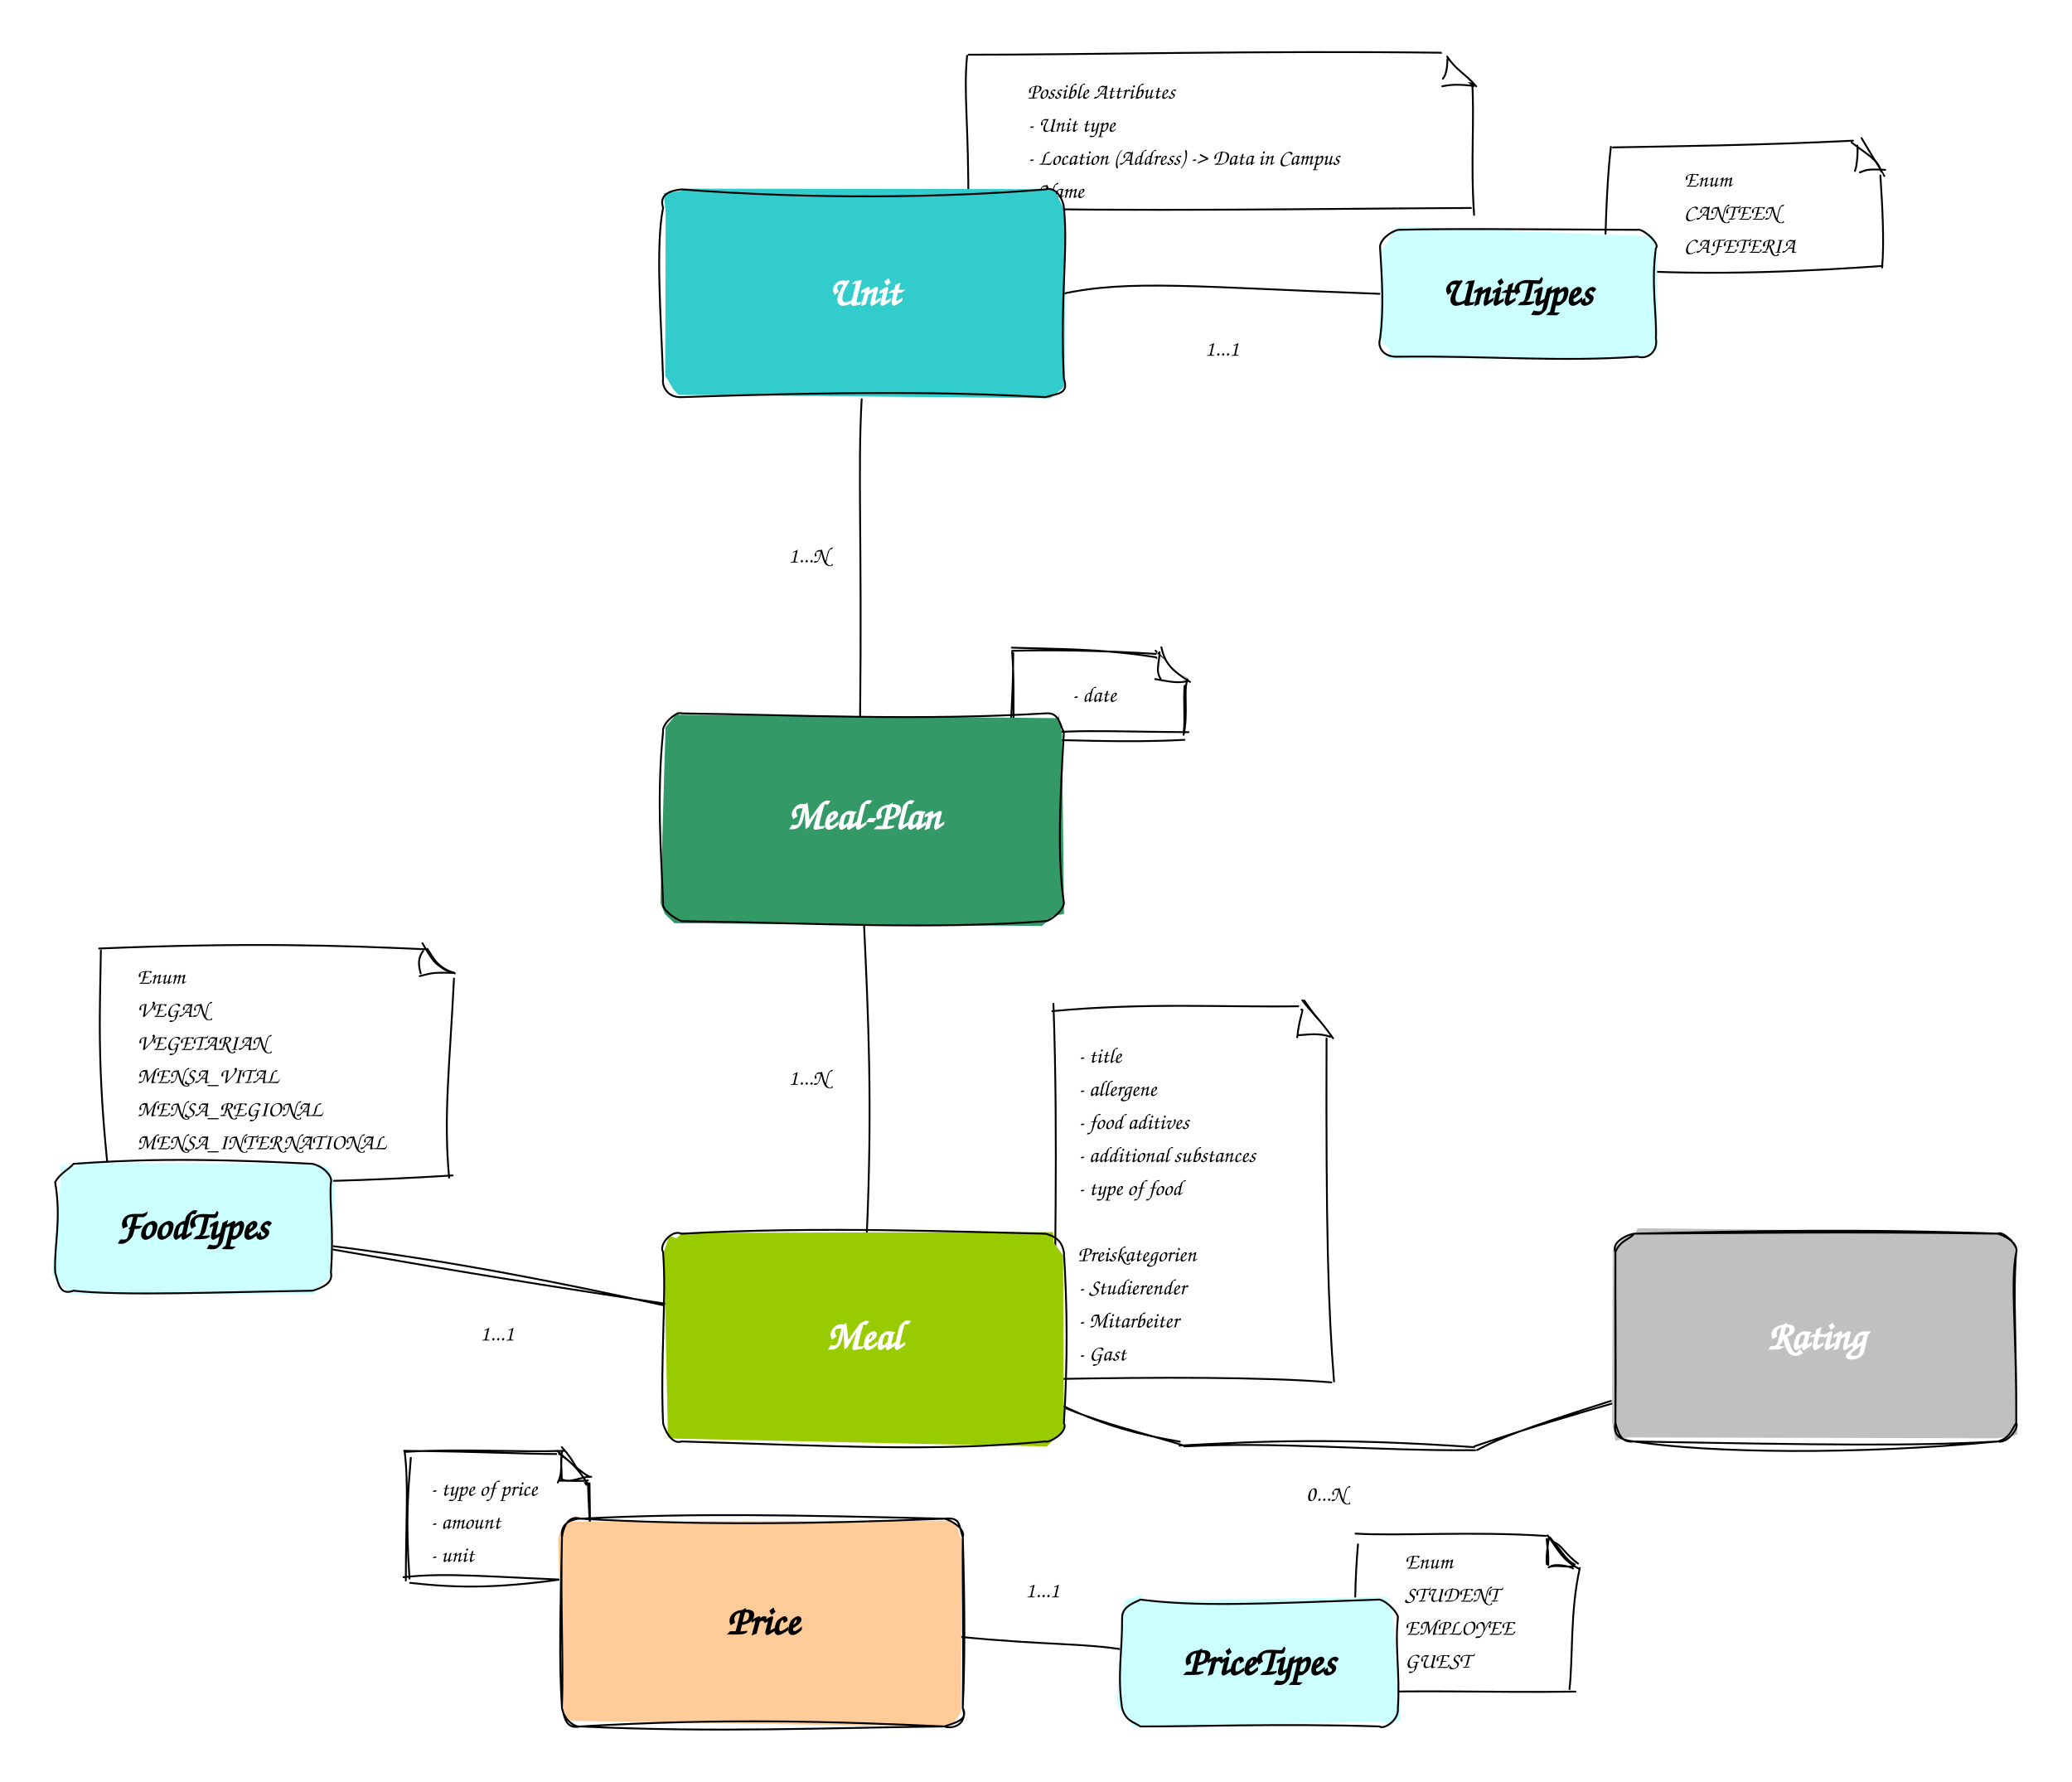
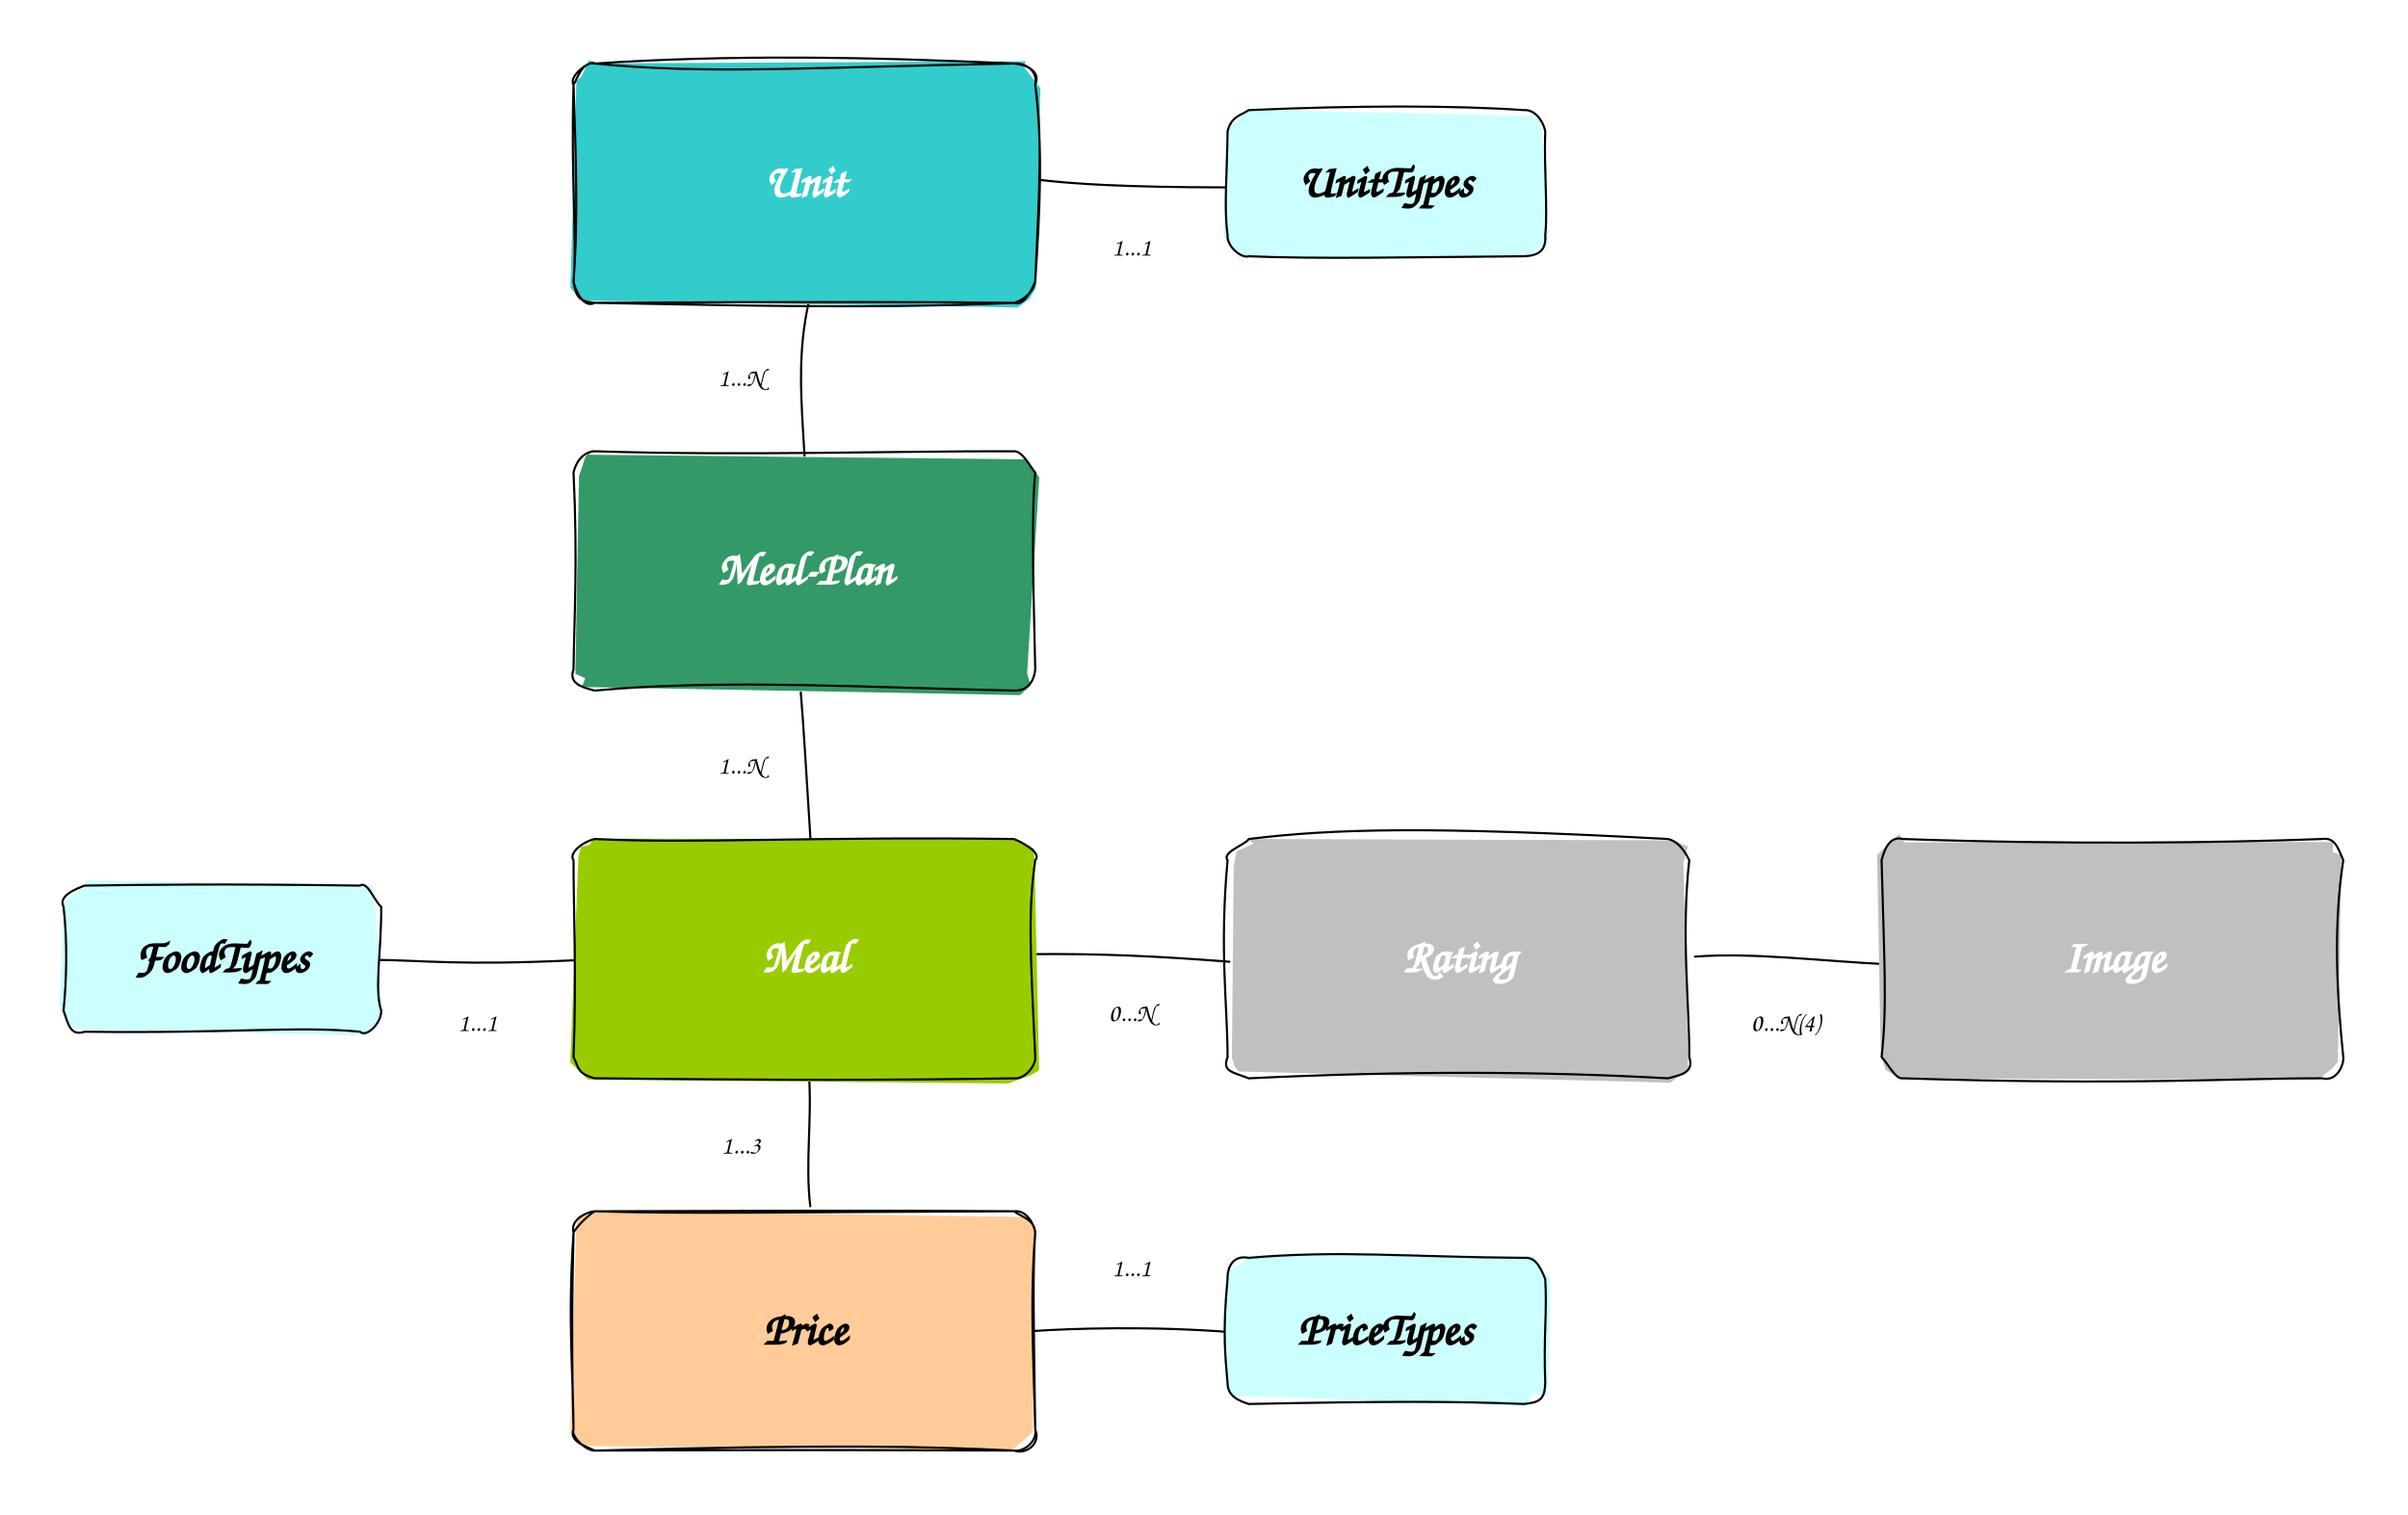
- <svg xmlns="http://www.w3.org/2000/svg" data-v-3acb27dc="" class="sketchy-canvas visible" width="1127" height="969" stroke-linecap="round">
+ <svg xmlns="http://www.w3.org/2000/svg" data-v-3acb27dc="" class="sketchy-canvas visible" width="1137" height="715" stroke-linecap="round">
  <defs>
-     <clipPath id="ygc177_0_0">
-       <rect x="25" y="25" width="1076.67" height="919" transform="matrix(1, 0, 0, 1, 0, 0)" />
+     <clipPath id="ygc169_0_0">
+       <rect x="25" y="25" width="1086.44" height="664.976" transform="matrix(1, 0, 0, 1, 0, 0)" />
    </clipPath>
  </defs>
  <g>
-     <path d="M469.664 217.392 M468.681 217.159 C466.486 256.711, 468.891 294.067, 467.833 389.27" stroke="rgb(0, 0, 0)" stroke-width="1" fill="none" />
+     <path d="M380.696 144.714 M382.085 141.742 C376.341 166.681, 378.277 188.303, 379.875 215.108" stroke="rgb(0, 0, 0)" stroke-width="1" fill="none" />
  </g>
-   <g class="text-container" transform="matrix(1, 0, 0, 1, 439.667, 294.966)">
-     <text font-family="'Arial'" font-size="12px" font-style="normal" font-weight="normal" text-decoration="none" text-anchor="middle" fill="rgb(0,0,0)" fill-opacity="1" dy="0.917em" transform="" style="font-style: normal;font-weight: 400;font-size: 12px;font-family: Comic Sans MS, cursive;" stroke="none" stroke-width="1px">1...N</text>
+   <g class="text-container" transform="matrix(1, 0, 0, 1, 349.814, 171.09)">
+     <text font-family="'Arial'" font-size="12px" font-style="normal" font-weight="normal" text-decoration="none" text-anchor="middle" fill="rgb(0,0,0)" fill-opacity="1" dy="0.933em" transform="" style="font-style: normal;font-weight: 400;font-size: 12px;font-family: Comic Sans MS, cursive;" stroke="none" stroke-width="1px">1...N</text>
  </g>
  <g>
-     <path d="M576.311 159.434 M577.529 159.888 C614.146 151.827, 651.909 156.198, 750.644 159.819" stroke="rgb(0, 0, 0)" stroke-width="1" fill="none" />
+     <path d="M488.682 87.277 M490.6 84.923 C506.729 86.816, 529.491 88.393, 579.25 88.493" stroke="rgb(0, 0, 0)" stroke-width="1" fill="none" />
  </g>
-   <g class="text-container" transform="matrix(1, 0, 0, 1, 664.633, 182.5)">
-     <text font-family="'Arial'" font-size="12px" font-style="normal" font-weight="normal" text-decoration="none" text-anchor="middle" fill="rgb(0,0,0)" fill-opacity="1" dy="0.917em" transform="" style="font-style: normal;font-weight: 400;font-size: 12px;font-family: Comic Sans MS, cursive;" stroke="none" stroke-width="1px">1...1</text>
+   <g class="text-container" transform="matrix(1, 0, 0, 1, 534.228, 109.5)">
+     <text font-family="'Arial'" font-size="12px" font-style="normal" font-weight="normal" text-decoration="none" text-anchor="middle" fill="rgb(0,0,0)" fill-opacity="1" dy="0.933em" transform="" style="font-style: normal;font-weight: 400;font-size: 12px;font-family: Comic Sans MS, cursive;" stroke="none" stroke-width="1px">1...1</text>
  </g>
  <g>
-     <path d="M469.763 499.182 M469.926 501.934 C472.239 552.35, 474.644 599.946, 471.409 672.699" stroke="rgb(0, 0, 0)" stroke-width="1" fill="none" />
+     <path d="M381.213 326.582 M378.109 326.997 C379.342 341.41, 380.455 361.114, 382.67 395.965" stroke="rgb(0, 0, 0)" stroke-width="1" fill="none" />
  </g>
-   <g class="text-container" transform="matrix(1, 0, 0, 1, 439.667, 579.017)">
-     <text font-family="'Arial'" font-size="12px" font-style="normal" font-weight="normal" text-decoration="none" text-anchor="middle" fill="rgb(0,0,0)" fill-opacity="1" dy="0.917em" transform="" style="font-style: normal;font-weight: 400;font-size: 12px;font-family: Comic Sans MS, cursive;" stroke="none" stroke-width="1px">1...N</text>
+   <g class="text-container" transform="matrix(1, 0, 0, 1, 349.814, 354.184)">
+     <text font-family="'Arial'" font-size="12px" font-style="normal" font-weight="normal" text-decoration="none" text-anchor="middle" fill="rgb(0,0,0)" fill-opacity="1" dy="0.933em" transform="" style="font-style: normal;font-weight: 400;font-size: 12px;font-family: Comic Sans MS, cursive;" stroke="none" stroke-width="1px">1...N</text>
  </g>
  <g>
-     <path d="M581.34 763.336 M578.836 764.946 C600.819 775.553, 620.976 780.593, 641.756 784.095 M580.162 766.115 C601.064 774.643, 622.543 779.63, 642.93 785.921 M644.134 786.699 C694.045 783.946, 747.501 789.206, 802.384 788.755 M641.498 786.243 C685.595 783.867, 725.61 781.865, 801.782 787.097 M803.41 788.698 C820.713 779.461, 844.034 772.311, 876.178 761.959 M801.928 786.669 C830.9 776.705, 859.476 768.409, 879.389 762.636" stroke="rgb(0, 0, 0)" stroke-width="1" fill="none" />
+     <path d="M489.392 453.623 M487.658 450.549 C520.202 450.27, 546.393 451.498, 580.467 454.145" stroke="rgb(0, 0, 0)" stroke-width="1" fill="none" />
  </g>
-   <g class="text-container" transform="matrix(1, 0, 0, 1, 721.197, 805.371)">
-     <text font-family="'Arial'" font-size="12px" font-style="normal" font-weight="normal" text-decoration="none" text-anchor="middle" fill="rgb(0,0,0)" fill-opacity="1" dy="0.917em" transform="" style="font-style: normal;font-weight: 400;font-size: 12px;font-family: Comic Sans MS, cursive;" stroke="none" stroke-width="1px">0...N</text>
+   <g class="text-container" transform="matrix(1, 0, 0, 1, 534.239, 471.048)">
+     <text font-family="'Arial'" font-size="12px" font-style="normal" font-weight="normal" text-decoration="none" text-anchor="middle" fill="rgb(0,0,0)" fill-opacity="1" dy="0.933em" transform="" style="font-style: normal;font-weight: 400;font-size: 12px;font-family: Comic Sans MS, cursive;" stroke="none" stroke-width="1px">0...N</text>
  </g>
  <g>
-     <path d="M178.436 682.694 M177.191 677.26 C222.547 683.034, 272.112 690.449, 360.266 709.815 M179.981 679.405 C222.717 686.735, 264.791 694.502, 361.746 709.046" stroke="rgb(0, 0, 0)" stroke-width="1" fill="none" />
+     <path d="M179.442 453.122 M178.101 453.272 C198.666 453.434, 217.421 456.03, 271.618 453.434" stroke="rgb(0, 0, 0)" stroke-width="1" fill="none" />
  </g>
-   <g class="text-container" transform="matrix(1, 0, 0, 1, 270.326, 718.105)">
-     <text font-family="'Arial'" font-size="12px" font-style="normal" font-weight="normal" text-decoration="none" text-anchor="middle" fill="rgb(0,0,0)" fill-opacity="1" dy="0.917em" transform="" style="font-style: normal;font-weight: 400;font-size: 12px;font-family: Comic Sans MS, cursive;" stroke="none" stroke-width="1px">1...1</text>
+   <g class="text-container" transform="matrix(1, 0, 0, 1, 225.43, 475.688)">
+     <text font-family="'Arial'" font-size="12px" font-style="normal" font-weight="normal" text-decoration="none" text-anchor="middle" fill="rgb(0,0,0)" fill-opacity="1" dy="0.933em" transform="" style="font-style: normal;font-weight: 400;font-size: 12px;font-family: Comic Sans MS, cursive;" stroke="none" stroke-width="1px">1...1</text>
  </g>
  <g>
-     <path d="M613.013 900.271 M612.556 897.5 C590.875 893.606, 567.767 894.86, 521.439 890.196" stroke="rgb(0, 0, 0)" stroke-width="1" fill="none" />
+     <path d="M381.026 507.86 M381.987 507.496 C383.439 529.518, 380.162 549.091, 382.588 569.59" stroke="rgb(0, 0, 0)" stroke-width="1" fill="none" />
  </g>
-   <g class="text-container" transform="matrix(1, 0, 0, 1, 566.969, 857.78)">
-     <text font-family="'Arial'" font-size="12px" font-style="normal" font-weight="normal" text-decoration="none" text-anchor="middle" fill="rgb(0,0,0)" fill-opacity="1" dy="0.917em" transform="" style="font-style: normal;font-weight: 400;font-size: 12px;font-family: Comic Sans MS, cursive;" stroke="none" stroke-width="1px">1...1</text>
+   <g class="text-container" transform="matrix(1, 0, 0, 1, 349.814, 533.56)">
+     <text font-family="'Arial'" font-size="12px" font-style="normal" font-weight="normal" text-decoration="none" text-anchor="middle" fill="rgb(0,0,0)" fill-opacity="1" dy="0.933em" transform="" style="font-style: normal;font-weight: 400;font-size: 12px;font-family: Comic Sans MS, cursive;" stroke="none" stroke-width="1px">1...3</text>
  </g>
  <g>
-     <path d="M219.638 790.069 L218.025 859.694 L319.675 857.015 L319.294 803.028 L304.405 789.038 L218.417 788.568" stroke="none" stroke-width="0" fill="rgb(255, 255, 255)" />
-     <path d="M220.085 789.467 M223.468 792.903 C222.106 809.667, 220.477 825.952, 222.729 858.59 M220.033 788.986 C222.276 806.64, 220.863 823.852, 220.723 859.624 M223.079 860.913 C249.063 863.774, 271.774 864.4, 317.075 857.256 M219.475 857.833 C243.162 855.155, 265.401 857.705, 320.165 859.749 M320.973 856.902 C322.293 844.461, 320.351 827.074, 319.802 806.423 M319.516 860.145 C321.123 843.622, 320.997 826.999, 320.642 806.058 M318.993 807.571 C313.135 798.64, 312.593 794.7, 305.574 787.093 M318.343 805.995 C314.928 801.191, 312.406 798.624, 303.396 791.456 M307.329 789.108 C279.557 789.976, 251.913 787.787, 221.008 789.634 M304.12 790.83 C284.478 790.867, 265.709 789.55, 219.844 789.095" stroke="rgb(0, 0, 0)" stroke-width="1" fill="none" />
+     <path d="M797.801 452.009 M800.34 451.728 C827.294 449.63, 861.389 453.968, 891.242 455.331" stroke="rgb(0, 0, 0)" stroke-width="1" fill="none" />
+   </g>
+   <g class="text-container" transform="matrix(1, 0, 0, 1, 843.053, 475.688)">
+     <text font-family="'Arial'" font-size="12px" font-style="normal" font-weight="normal" text-decoration="none" text-anchor="middle" fill="rgb(0,0,0)" fill-opacity="1" dy="0.933em" transform="" style="font-style: normal;font-weight: 400;font-size: 12px;font-family: Comic Sans MS, cursive;" stroke="none" stroke-width="1px">0...N(4)</text>
  </g>
  <g>
-     <path d="M302.859 789.733 L303.95 805.061 L322.657 806.466 L306.502 791.223" stroke="none" stroke-width="0" fill="rgb(255, 255, 255)" />
-     <path d="M303.104 792.963 M305.745 791.541 C304.658 794.42, 306.305 801.296, 303.364 806.348 M305.663 789.747 C304.837 794.77, 305.482 798.043, 305.533 804.118 M305.294 804.434 C310.453 807.048, 314.885 803.214, 321.6 803.211 M303.765 805.351 C310.504 805.334, 315.238 805.722, 319.738 805.216 M320.642 803.174 C317.147 801.464, 313.458 798.154, 303.029 789.099 M319.16 806.477 C314.844 799.114, 309.877 794.451, 304.095 790.738" stroke="rgb(0, 0, 0)" stroke-width="1" fill="none" />
+     <path d="M582.085 626.216 M582.334 629.162 C543.833 626.029, 505.444 627.338, 488.182 628.508" stroke="rgb(0, 0, 0)" stroke-width="1" fill="none" />
  </g>
-   <g class="text-container" transform="matrix(1, 0, 0, 1, 233.985, 802.448)">
-     <text font-family="'Arial'" font-size="12px" font-style="normal" font-weight="normal" text-decoration="none" text-anchor="start" fill="rgb(0,0,0)" fill-opacity="1" transform="" style="font-style: normal;font-weight: 400;font-size: 12px;font-family: Comic Sans MS, cursive;" stroke="none" stroke-width="1px">
-       <tspan dy="0.917em" x="0">- type of price</tspan>
-       <tspan dy="1.5em" x="0">- amount</tspan>
-       <tspan dy="1.5em" x="0">- unit</tspan>
-     </text>
+   <g class="text-container" transform="matrix(1, 0, 0, 1, 534.197, 591.476)">
+     <text font-family="'Arial'" font-size="12px" font-style="normal" font-weight="normal" text-decoration="none" text-anchor="middle" fill="rgb(0,0,0)" fill-opacity="1" dy="0.933em" transform="" style="font-style: normal;font-weight: 400;font-size: 12px;font-family: Comic Sans MS, cursive;" stroke="none" stroke-width="1px">1...1</text>
  </g>
  <g>
-     <path d="M734.717 835.885 L738.403 920.25 L854.53 921.163 L856.04 850.252 L839.255 834.461 L739.802 836.136" stroke="none" stroke-width="0" fill="rgb(255, 255, 255)" />
-     <path d="M738.451 836.688 M738.631 839.941 C737.217 857.014, 736.354 874.363, 737.683 918.589 M737.356 920.665 C774.029 918.987, 809.842 920.719, 856.923 920.057 M853.675 918.719 C855.644 901.172, 853.977 876.106, 859.305 852.826 M858.32 850.401 C850.583 844.712, 849.792 840.359, 844.52 838.48 M841.03 835.389 C801.394 832.747, 760.479 835.527, 737.261 834.122" stroke="rgb(0, 0, 0)" stroke-width="1" fill="none" />
+     <path d="M282.202 29.946 L484.372 28.924 L483.276 31.406 L491.247 41.589 L489.07 136.108 L485.728 141.37 L480.577 145.181 L277.748 141.97 L274.007 141.287 L269.353 135.872 L272.162 38.333 L274.547 36.119 L278.117 28.496" stroke="none" stroke-width="0" fill="rgb(51, 204, 204)" />
+     <path d="M280.814 30 M280.814 30 C334.267 35.374, 384.275 31.673, 478.814 30 M280.814 30 C344.66 25.802, 407.047 26.73, 478.814 30 M478.814 30 C483.706 29.545, 490.212 33.099, 488.814 40 M478.814 30 C485.207 30.618, 491.48 33.869, 488.814 40 M488.814 40 C492.485 70.211, 491.095 97.841, 488.814 133 M488.814 40 C492.012 61.978, 491.078 83.882, 488.814 133 M488.814 133 C487.706 139.2, 481.039 142.527, 478.814 143 M488.814 133 C486.232 138.904, 483.089 144.348, 478.814 143 M478.814 143 C410.108 146.152, 337.164 143.911, 280.814 143 M478.814 143 C434.936 142.547, 387.454 142.46, 280.814 143 M280.814 143 C275.236 145.981, 271.47 136.246, 270.814 133 M280.814 143 C273.553 142.231, 272.168 140.74, 270.814 133 M270.814 133 C272.582 112.304, 269.449 86.046, 270.814 40 M270.814 133 C273.18 101.599, 271.757 70.347, 270.814 40 M270.814 40 C272.288 38.136, 274.609 28.756, 280.814 30 M270.814 40 C268.213 36.053, 278.626 28.138, 280.814 30 M280.814 30 C280.814 30, 280.814 30, 280.814 30 M280.814 30 C280.814 30, 280.814 30, 280.814 30" stroke="rgb(0, 0, 0)" stroke-width="1" fill="none" />
  </g>
-   <g>
-     <path d="M843.474 835.629 L839.077 850.593 L854.517 853.372 L842.501 836.657" stroke="none" stroke-width="0" fill="rgb(255, 255, 255)" />
-     <path d="M842.023 839.056 M842.478 836.072 C841.2 844.662, 840.989 848.359, 841.383 850.824 M841.283 837.07 C841.485 841.27, 842.345 842.967, 842.12 851.163 M843.029 852.168 C845.905 850.065, 854.317 852.005, 855.627 853.151 M842.353 852.476 C845.603 850.82, 850.796 852.596, 856.323 851.923 M859.063 853.38 C849.982 848.481, 848.448 844.523, 841.8 835.066 M856.556 850.841 C852.339 849.145, 850.656 845.314, 843.024 836.161" stroke="rgb(0, 0, 0)" stroke-width="1" fill="none" />
-   </g>
-   <g class="text-container" transform="matrix(1, 0, 0, 1, 764.155, 842.098)">
-     <text font-family="'Arial'" font-size="12px" font-style="normal" font-weight="normal" text-decoration="none" text-anchor="start" fill="rgb(0,0,0)" fill-opacity="1" transform="" style="font-style: normal;font-weight: 400;font-size: 12px;font-family: Comic Sans MS, cursive;" stroke="none" stroke-width="1px">
-       <tspan dy="0.917em" x="0">Enum</tspan>
-       <tspan dy="1.5em" x="0">STUDENT</tspan>
-       <tspan dy="1.5em" x="0">EMPLOYEE</tspan>
-       <tspan dy="1.5em" x="0">GUEST</tspan>
-     </text>
-   </g>
-   <g>
-     <path d="M56.728 516.733 L54.525 642.173 L242.313 642.291 L244.086 530.116 L230.283 515.203 L55.164 512.19" stroke="none" stroke-width="0" fill="rgb(255, 255, 255)" />
-     <path d="M54.486 512.81 M54.863 516.997 C54.484 547.296, 52.428 579.536, 59.25 640.724 M53.917 642.613 C103.182 641.856, 151.633 645.212, 246.166 639.318 M244.279 640.512 C241.196 606.639, 244.54 580.75, 246.928 532.212 M247.075 529.097 C237.703 527.223, 234.829 521.731, 229.779 513.013 M231.21 516.292 C185.126 514.205, 134.985 512.518, 53.924 515.894" stroke="rgb(0, 0, 0)" stroke-width="1" fill="none" />
-   </g>
-   <g>
-     <path d="M227.254 517.623 L231.558 531.489 L242.424 528.603 L226.952 517.077" stroke="none" stroke-width="0" fill="rgb(255, 255, 255)" />
-     <path d="M229.897 512.246 M230.176 517.18 C227.381 520.932, 227.431 524.485, 228.832 529.39 M228.262 530.901 C234.117 529.562, 234.4 528.749, 245.86 529.149 M247.382 529.391 C237.084 525.8, 235.745 520.754, 232.392 516.036" stroke="rgb(0, 0, 0)" stroke-width="1" fill="none" />
-   </g>
-   <g class="text-container" transform="matrix(1, 0, 0, 1, 74.5703, 524.021)">
-     <text font-family="'Arial'" font-size="12px" font-style="normal" font-weight="normal" text-decoration="none" text-anchor="start" fill="rgb(0,0,0)" fill-opacity="1" transform="" style="font-style: normal;font-weight: 400;font-size: 12px;font-family: Comic Sans MS, cursive;" stroke="none" stroke-width="1px">
-       <tspan dy="0.917em" x="0">Enum</tspan>
-       <tspan dy="1.5em" x="0">VEGAN</tspan>
-       <tspan dy="1.5em" x="0">VEGETARIAN</tspan>
-       <tspan dy="1.5em" x="0">MENSA_VITAL</tspan>
-       <tspan dy="1.5em" x="0">MENSA_REGIONAL</tspan>
-       <tspan dy="1.5em" x="0">MENSA_INTERNATIONAL</tspan>
-     </text>
-   </g>
-   <g>
-     <path d="M875.646 77.794 L877.55 147.846 L1025.514 149.964 L1023.703 95.932 L1011.575 79.805 L873.965 75.405" stroke="none" stroke-width="0" fill="rgb(255, 255, 255)" />
-     <path d="M871.927 75.028 M876.177 79.865 C873.286 105.258, 873.488 131.546, 872.504 144.424 M877.357 146.598 C931.351 150.433, 988.113 147.16, 1023.897 144.651 M1023.691 145.512 C1024.984 132.016, 1023.828 111.413, 1022.769 95.431 M1024.925 95.712 C1020.867 89.105, 1017.179 82.791, 1012.538 75.136 M1007.889 76.512 C958.004 79.004, 908.776 79.587, 877.263 80.167" stroke="rgb(0, 0, 0)" stroke-width="1" fill="none" />
-   </g>
-   <g>
-     <path d="M1012.14 75.44 L1009.821 91.129 L1024.227 95.173 L1011.349 75.136" stroke="none" stroke-width="0" fill="rgb(255, 255, 255)" />
-     <path d="M1008.933 79.744 M1010.232 79.157 C1010.626 81.682, 1010.194 89.968, 1008.945 93.01 M1011.649 93.766 C1015.42 92.411, 1015.169 91.868, 1025.405 92.363 M1023.292 93.342 C1021.287 86.734, 1016.217 84.444, 1007.139 77.528" stroke="rgb(0, 0, 0)" stroke-width="1" fill="none" />
-   </g>
-   <g class="text-container" transform="matrix(1, 0, 0, 1, 915.996, 90.4482)">
-     <text font-family="'Arial'" font-size="12px" font-style="normal" font-weight="normal" text-decoration="none" text-anchor="start" fill="rgb(0,0,0)" fill-opacity="1" transform="" style="font-style: normal;font-weight: 400;font-size: 12px;font-family: Comic Sans MS, cursive;" stroke="none" stroke-width="1px">
-       <tspan dy="0.917em" x="0">Enum</tspan>
-       <tspan dy="1.5em" x="0">CANTEEN</tspan>
-       <tspan dy="1.5em" x="0">CAFETERIA</tspan>
-     </text>
-   </g>
-   <g>
-     <path d="M553.983 357.297 L549.975 403.627 L646.368 402.252 L642.554 370.954 L632.342 356.911 L549.465 354.471" stroke="none" stroke-width="0" fill="rgb(255, 255, 255)" />
-     <path d="M549.062 352.786 M551.133 355.285 C551.06 368.023, 550.648 380.306, 549.449 400.01 M550.524 354.679 C551.612 368.862, 551.217 380.759, 551.33 402.255 M554.507 400.746 C577.002 396.144, 601.905 397.97, 646.471 398.224 M551.083 402.159 C581.685 402.224, 610.846 404.19, 644.262 402.387 M643.792 398.667 C644.743 392.504, 643.61 380.009, 644.345 372.997 M643.802 399.655 C646.295 388.161, 643.737 375.772, 645.673 370.39 M645.984 369.656 C642.908 367.148, 637.943 365.27, 629.072 357.822 M645.569 369.522 C640.585 366.571, 637.696 363.64, 628.527 353.911 M628.781 357.495 C598.662 352.587, 572.761 353.061, 550.341 352.261 M628.676 355.654 C598.961 353.706, 568.655 353.41, 550.541 353.994" stroke="rgb(0, 0, 0)" stroke-width="1" fill="none" />
-   </g>
-   <g>
-     <path d="M630.163 352.213 L627.665 371.041 L646.018 369.318 L629.346 355.329" stroke="none" stroke-width="0" fill="rgb(255, 255, 255)" />
-     <path d="M627.726 352.438 M630.721 354.726 C630.528 361.338, 628.368 364.771, 631.42 369.434 M628.349 369.354 C634.057 370.286, 640.953 372.091, 646.064 370.278 M647.282 370.869 C637.161 364.545, 633.621 360.759, 631.697 352.061" stroke="rgb(0, 0, 0)" stroke-width="1" fill="none" />
-   </g>
-   <g class="text-container" transform="matrix(1, 0, 0, 1, 582.824, 370.649)">
-     <text font-family="'Arial'" font-size="12px" font-style="normal" font-weight="normal" text-decoration="none" text-anchor="start" fill="rgb(0,0,0)" fill-opacity="1" dy="0.917em" transform="" style="font-style: normal;font-weight: 400;font-size: 12px;font-family: Comic Sans MS, cursive;" stroke="none" stroke-width="1px">- date</text>
-   </g>
-   <g>
-     <path d="M573.568 548.854 L574.147 751.62 L720.137 751.179 L725.422 559.845 L707.45 545.216 L572.514 549.467" stroke="none" stroke-width="0" fill="rgb(255, 255, 255)" />
-     <path d="M570.806 548.848 M572.978 545.969 C575.737 622.068, 573.163 693.956, 573.727 749.182 M574.288 750.015 C628.742 749.05, 686.894 748.813, 724.137 751.855 M725.603 751.351 C722.372 710.873, 721.203 668.245, 721.537 564.758 M720.093 559.42 C719.888 557.234, 717.784 556.275, 709.401 544.159 M706.651 547.301 C665.94 547.93, 623.07 545.176, 572.353 549.959" stroke="rgb(0, 0, 0)" stroke-width="1" fill="none" />
-   </g>
-   <g>
-     <path d="M706.424 546.945 L707.924 564.531 L724.579 561.037 L707.775 547.276" stroke="none" stroke-width="0" fill="rgb(255, 255, 255)" />
-     <path d="M707.946 546.129 M707.865 549.09 C709.592 548.54, 706.741 552.898, 705.597 564.191 M706.567 563.014 C710.635 562.824, 717.485 561.634, 723.49 563.89 M725.117 564.74 C716.923 553.167, 713.626 551.11, 708.344 544.051" stroke="rgb(0, 0, 0)" stroke-width="1" fill="none" />
-   </g>
-   <g class="text-container" transform="matrix(1, 0, 0, 1, 586.296, 566.994)">
-     <text font-family="'Arial'" font-size="12px" font-style="normal" font-weight="normal" text-decoration="none" text-anchor="start" fill="rgb(0,0,0)" fill-opacity="1" transform="" style="font-style: normal;font-weight: 400;font-size: 12px;font-family: Comic Sans MS, cursive;" stroke="none" stroke-width="1px">
-       <tspan dy="0.917em" x="0">- title</tspan>
-       <tspan dy="1.5em" x="0">- allergene</tspan>
-       <tspan dy="1.5em" x="0">- food aditives</tspan>
-       <tspan dy="1.5em" x="0">- additional substances</tspan>
-       <tspan dy="1.5em" x="0">- type of food</tspan>
-       <tspan dy="3em" x="0">Preiskategorien</tspan>
-       <tspan dy="1.5em" x="0">- Studierender</tspan>
-       <tspan dy="1.5em" x="0">- Mitarbeiter</tspan>
-       <tspan dy="1.5em" x="0">- Gast</tspan>
-     </text>
-   </g>
-   <g>
-     <path d="M525.756 30.669 L530.56 112.656 L803.41 115.689 L799.968 43.299 L783.997 28.374 L527.208 30.861" stroke="none" stroke-width="0" fill="rgb(255, 255, 255)" />
-     <path d="M525.557 28.975 M526.019 30.356 C523.988 50.702, 526.985 67.53, 526.687 113.628 M528.05 113.135 C621.502 115.131, 710.203 113.558, 800.075 113.119 M801.787 116.873 C799.771 87.574, 802.201 64.313, 800.636 42.587 M801.567 46.78 C794.65 40.849, 792.708 40.161, 787.377 32.426 M785.363 28.697 C686.028 27.427, 588.638 29.837, 526.842 29.745" stroke="rgb(0, 0, 0)" stroke-width="1" fill="none" />
-   </g>
-   <g>
-     <path d="M783.898 27.482 L789 44.903 L803.91 44.739 L785.687 27.021" stroke="none" stroke-width="0" fill="rgb(255, 255, 255)" />
-     <path d="M785.055 32.352 M787.356 31.996 C787.083 33.338, 787.546 39.48, 784.795 42.824 M784.478 46.901 C788.748 46.072, 792.875 45.721, 801.292 46.693 M802.961 46.959 C796.507 39.579, 792.214 38.375, 787.146 30.761" stroke="rgb(0, 0, 0)" stroke-width="1" fill="none" />
-   </g>
-   <g class="text-container" transform="matrix(1, 0, 0, 1, 558.788, 42.5977)">
-     <text font-family="'Arial'" font-size="12px" font-style="normal" font-weight="normal" text-decoration="none" text-anchor="start" fill="rgb(0,0,0)" fill-opacity="1" transform="" style="font-style: normal;font-weight: 400;font-size: 12px;font-family: Comic Sans MS, cursive;" stroke="none" stroke-width="1px">
-       <tspan dy="0.917em" x="0">Possible Attributes</tspan>
-       <tspan dy="1.5em" x="0">- Unit type</tspan>
-       <tspan dy="1.5em" x="0">- Location (Address) -&gt; Data in Campus</tspan>
-       <tspan dy="1.5em" x="0">- Name</tspan>
-     </text>
-   </g>
-   <g>
-     <path d="M372.106 102.588 L572.261 102.864 L574.801 105.787 L579.18 114.749 L578.962 210.058 L576.912 212.01 L571.232 216.572 L368.949 214.764 L366.341 211.843 L361.815 204.337 L362.082 115.581 L360.998 105.108 L370.618 103.79" stroke="none" stroke-width="0" fill="rgb(51, 204, 204)" />
-     <path d="M370.667 103 M370.667 103 C441.354 108.489, 514.021 107.616, 568.667 103 M568.667 103 C574.761 101.197, 578.559 109.353, 578.667 113 M578.667 113 C581.149 135.97, 576.495 161.433, 578.667 206 M578.667 206 C581.605 214.365, 575.04 213.987, 568.667 216 M568.667 216 C527.713 213.838, 481.141 212.259, 370.667 216 M370.667 216 C362.94 216.361, 359.93 209.894, 360.667 206 M360.667 206 C359.443 170.221, 356.562 133.541, 360.667 113 M360.667 113 C358.42 106.003, 364.01 103.678, 370.667 103 M370.667 103 C370.667 103, 370.667 103, 370.667 103" stroke="rgb(0, 0, 0)" stroke-width="1" fill="none" />
-   </g>
-   <g class="text-container" transform="matrix(1, 0, 0, 1, 469.784, 146.024)">
+   <g class="text-container" transform="matrix(1, 0, 0, 1, 379.932, 73.0239)">
    <text font-family="'Arial'" font-size="22px" font-style="normal" font-weight="bold" text-decoration="none" text-anchor="middle" fill="rgb(255,255,255)" fill-opacity="1" dy="0.909em" transform="" style="font-style: normal;font-weight: 700;font-size: 22px;font-family: Comic Sans MS, cursive;" stroke="none" stroke-width="1px">Unit</text>
  </g>
  <g>
-     <path d="M370.815 670.523 L572.792 670.129 L573.187 675.849 L578.24 682.86 L578.62 777.346 L576.052 780.095 L569.356 786.739 L367.185 782.463 L363.203 781.818 L363.183 775.819 L361.16 680.586 L364.053 671.929 L367.987 673.566" stroke="none" stroke-width="0" fill="rgb(153, 204, 0)" />
-     <path d="M370.667 671 M370.667 671 C445.324 666.862, 520.744 669.998, 568.667 671 M568.667 671 C576.261 672.978, 577.869 676.994, 578.667 681 M578.667 681 C580.504 709.949, 580.798 740.024, 578.667 774 M578.667 774 C581.226 779.151, 570.158 785.087, 568.667 784 M568.667 784 C508.243 789.751, 454.617 786.438, 370.667 784 M370.667 784 C364.962 786.153, 360.881 775.948, 360.667 774 M360.667 774 C359.076 738.826, 362.615 706.066, 360.667 681 M360.667 681 C358.1 677.564, 365.178 668.401, 370.667 671 M370.667 671 C370.667 671, 370.667 671, 370.667 671" stroke="rgb(0, 0, 0)" stroke-width="1" fill="none" />
+     <path d="M280.038 395.994 L480.239 396.296 L488.253 400.825 L488.503 407.761 L490.651 505.388 L486.904 507.634 L476.114 511.624 L277.682 509.805 L276.52 508.671 L269.28 501.696 L273.098 404.684 L274.325 399.89 L278.371 398.951" stroke="none" stroke-width="0" fill="rgb(153, 204, 0)" />
+     <path d="M280.814 396.188 M280.814 396.188 C329.38 398.535, 379.941 394.937, 478.814 396.188 M478.814 396.188 C484.787 398.793, 491.709 403.093, 488.814 406.188 M488.814 406.188 C485.324 430.677, 486.507 449.476, 488.814 499.188 M488.814 499.188 C489.232 503.064, 483.783 509.874, 478.814 509.188 M478.814 509.188 C422.934 510.111, 368.099 510.084, 280.814 509.188 M280.814 509.188 C272.526 506.916, 273.488 504.423, 270.814 499.188 M270.814 499.188 C272.286 461.552, 270.758 427.889, 270.814 406.188 M270.814 406.188 C268.299 402.872, 275.282 397.426, 280.814 396.188 M280.814 396.188 C280.814 396.188, 280.814 396.188, 280.814 396.188" stroke="rgb(0, 0, 0)" stroke-width="1" fill="none" />
  </g>
-   <g class="text-container" transform="matrix(1, 0, 0, 1, 469.712, 714.024)">
+   <g class="text-container" transform="matrix(1, 0, 0, 1, 379.859, 439.211)">
    <text font-family="'Arial'" font-size="22px" font-style="normal" font-weight="bold" text-decoration="none" text-anchor="middle" fill="rgb(255,255,255)" fill-opacity="1" dy="0.909em" transform="" style="font-style: normal;font-weight: 700;font-size: 22px;font-family: Comic Sans MS, cursive;" stroke="none" stroke-width="1px">Meal</text>
  </g>
  <g>
-     <path d="M367.961 388.712 L575.482 390.593 L575.758 388.701 L577.642 398.945 L578.733 497.131 L572.825 498.07 L566.751 503.639 L366.85 502.119 L361.654 497.15 L359.22 491.149 L362.008 395.411 L366.003 390.673 L368.97 386.214" stroke="none" stroke-width="0" fill="rgb(51, 153, 102)" />
-     <path d="M370.667 388 M370.667 388 C432.751 388.83, 499.773 392.109, 568.667 388 M568.667 388 C576.579 387.139, 576.624 395.404, 578.667 398 M578.667 398 C576.812 431.324, 574.882 465.764, 578.667 491 M578.667 491 C578.654 495.503, 570.182 501.53, 568.667 501 M568.667 501 C506.622 505.705, 444.303 502.024, 370.667 501 M370.667 501 C366.618 499.436, 359.776 494.648, 360.667 491 M360.667 491 C359.607 463.255, 357.138 432.778, 360.667 398 M360.667 398 C359.798 393.78, 368.288 386.57, 370.667 388 M370.667 388 C370.667 388, 370.667 388, 370.667 388" stroke="rgb(0, 0, 0)" stroke-width="1" fill="none" />
+     <path d="M278.059 214.735 L484.914 216.9 L483.627 214.953 L490.715 225.443 L484.991 317.933 L486.59 323.617 L481.635 328.242 L274.788 324.399 L276.321 320.25 L271.69 318.184 L273.386 224.824 L276.425 215.717 L280.445 211.37" stroke="none" stroke-width="0" fill="rgb(51, 153, 102)" />
+     <path d="M280.814 213.094 M280.814 213.094 C350.15 215.316, 422.908 212.915, 478.814 213.094 M478.814 213.094 C482.991 212.878, 486.941 221.427, 488.814 223.094 M488.814 223.094 C487.211 240.659, 487.564 264.665, 488.814 316.094 M488.814 316.094 C488.389 320.436, 486.234 326.313, 478.814 326.094 M478.814 326.094 C411.566 324.775, 342.185 320.433, 280.814 326.094 M280.814 326.094 C274.028 324.439, 268.486 322.444, 270.814 316.094 M270.814 316.094 C271.108 291.288, 272.811 265.652, 270.814 223.094 M270.814 223.094 C271.617 219.223, 274.782 213.301, 280.814 213.094 M280.814 213.094 C280.814 213.094, 280.814 213.094, 280.814 213.094" stroke="rgb(0, 0, 0)" stroke-width="1" fill="none" />
  </g>
-   <g class="text-container" transform="matrix(1, 0, 0, 1, 469.819, 431.024)">
+   <g class="text-container" transform="matrix(1, 0, 0, 1, 379.966, 256.118)">
    <text font-family="'Arial'" font-size="22px" font-style="normal" font-weight="bold" text-decoration="none" text-anchor="middle" fill="rgb(255,255,255)" fill-opacity="1" dy="0.909em" transform="" style="font-style: normal;font-weight: 700;font-size: 22px;font-family: Comic Sans MS, cursive;" stroke="none" stroke-width="1px">Meal-Plan</text>
  </g>
  <g>
-     <path d="M890.695 668.043 L1087.799 670.188 L1094.847 674.215 L1096.013 679.01 L1097.298 780.183 L1093.463 781.422 L1086.1 782.283 L885.678 781.798 L878.675 783.644 L876.817 773.241 L877.229 680.072 L883.255 672.85 L889.236 671.39" stroke="none" stroke-width="0" fill="rgb(192, 192, 192)" />
-     <path d="M888.667 671 M888.667 671 C951.306 669.478, 1013.402 668.249, 1086.667 671 M888.667 671 C944.149 670.711, 1002.298 669.704, 1086.667 671 M1086.667 671 C1089.437 669.008, 1098.32 678.078, 1096.667 681 M1086.667 671 C1090.876 672.331, 1097.657 675.934, 1096.667 681 M1096.667 681 C1093.326 698.572, 1096.831 720.051, 1096.667 774 M1096.667 681 C1094.664 706.108, 1097.022 733.56, 1096.667 774 M1096.667 774 C1098.455 776.526, 1091.875 785.316, 1086.667 784 M1096.667 774 C1093.753 778.237, 1093.19 782.086, 1086.667 784 M1086.667 784 C1010.229 791.416, 929.27 790.39, 888.667 784 M1086.667 784 C1040.863 786.593, 992.857 785.889, 888.667 784 M888.667 784 C881.913 784.848, 880.398 780.006, 878.667 774 M888.667 784 C881.605 783.167, 877.277 781.134, 878.667 774 M878.667 774 C879.004 742.678, 878.544 708.711, 878.667 681 M878.667 774 C878.8 741.407, 878.465 712.501, 878.667 681 M878.667 681 C881.31 674.332, 887.05 673.958, 888.667 671 M878.667 681 C876.38 676.121, 883.842 671.851, 888.667 671 M888.667 671 C888.667 671, 888.667 671, 888.667 671 M888.667 671 C888.667 671, 888.667 671, 888.667 671" stroke="rgb(0, 0, 0)" stroke-width="1" fill="none" />
+     <path d="M588.51 396.163 L790.057 396.834 L797.059 399.701 L794.87 407.19 L797.147 506.011 L796.102 505.573 L788.682 511.268 L584.808 505.97 L582.881 503.533 L581.676 499.62 L582.533 408.68 L583.93 401.92 L592.063 398.329" stroke="none" stroke-width="0" fill="rgb(192, 192, 192)" />
+     <path d="M589.628 396.188 M589.628 396.188 C629.738 391.297, 674.209 390.084, 787.628 396.188 M787.628 396.188 C791.364 397.08, 794.685 400.115, 797.628 406.188 M797.628 406.188 C793.708 441.47, 797.8 475.003, 797.628 499.188 M797.628 499.188 C800.215 506.793, 792.935 507.695, 787.628 509.188 M787.628 509.188 C728.408 505.901, 664.82 505.581, 589.628 509.188 M589.628 509.188 C582.179 506.242, 576.925 506.102, 579.628 499.188 M579.628 499.188 C579.618 474.564, 575.739 448.811, 579.628 406.188 M579.628 406.188 C576.821 402.275, 588.144 398.926, 589.628 396.188 M589.628 396.188 C589.628 396.188, 589.628 396.188, 589.628 396.188" stroke="rgb(0, 0, 0)" stroke-width="1" fill="none" />
  </g>
-   <g class="text-container" transform="matrix(1, 0, 0, 1, 987.947, 714.024)">
+   <g class="text-container" transform="matrix(1, 0, 0, 1, 688.908, 439.211)">
    <text font-family="'Arial'" font-size="22px" font-style="normal" font-weight="bold" text-decoration="none" text-anchor="middle" fill="rgb(255,255,255)" fill-opacity="1" dy="0.909em" transform="" style="font-style: normal;font-weight: 700;font-size: 22px;font-family: Comic Sans MS, cursive;" stroke="none" stroke-width="1px">Rating</text>
  </g>
  <g>
-     <path d="M761.458 123.246 L895.831 128.395 L897.828 126.846 L901.166 133.166 L901.814 189.901 L894.613 193.15 L893.291 194.465 L754.524 195.202 L756.022 190.094 L750.018 184.116 L751.359 136.062 L755.374 130.468 L758.656 124.135" stroke="none" stroke-width="0" fill="rgb(204, 255, 255)" />
-     <path d="M760.667 125 M760.667 125 C789.84 124.292, 817.431 124.659, 890.667 125 M890.667 125 C893.286 123.919, 903.318 132.685, 900.667 135 M900.667 135 C897.956 153.924, 901.248 171.786, 900.667 184 M900.667 184 C901.871 190.668, 896.841 195.693, 890.667 194 M890.667 194 C847.166 196.977, 810.779 193.436, 760.667 194 M760.667 194 C752.424 194.504, 749.09 188.94, 750.667 184 M750.667 184 C752.871 167.381, 751.593 150.44, 750.667 135 M750.667 135 C750.02 130.666, 756.506 125.707, 760.667 125 M760.667 125 C760.667 125, 760.667 125, 760.667 125" stroke="rgb(0, 0, 0)" stroke-width="1" fill="none" />
+     <path d="M590.026 51.855 L723.499 54.756 L727.119 56.809 L728.223 63.374 L731.044 114.941 L728.987 115.744 L720.827 121.801 L583.74 121.69 L584.694 120.676 L577.786 111.244 L579.411 60.446 L583.453 57.581 L589.485 50.213" stroke="none" stroke-width="0" fill="rgb(204, 255, 255)" />
+     <path d="M589.628 52 M589.628 52 C640.24 49.754, 686.579 49.723, 719.628 52 M719.628 52 C724.304 51.59, 728.452 56.476, 729.628 62 M729.628 62 C728.97 78.934, 730.892 99.189, 729.628 111 M729.628 111 C730.16 118.033, 726.795 120.754, 719.628 121 M719.628 121 C668.367 121.457, 619.572 122.37, 589.628 121 M589.628 121 C586.415 122.173, 579.145 116.537, 579.628 111 M579.628 111 C577.851 97.213, 579.4 83.114, 579.628 62 M579.628 62 C581.392 54.803, 586.286 54.311, 589.628 52 M589.628 52 C589.628 52, 589.628 52, 589.628 52" stroke="rgb(0, 0, 0)" stroke-width="1" fill="none" />
  </g>
-   <g class="text-container" transform="matrix(1, 0, 0, 1, 824.993, 146.024)">
+   <g class="text-container" transform="matrix(1, 0, 0, 1, 653.954, 73.0239)">
    <text font-family="'Arial'" font-size="22px" font-style="normal" font-weight="bold" text-decoration="none" text-anchor="middle" fill="rgb(0,0,0)" fill-opacity="1" dy="0.909em" transform="" style="font-style: normal;font-weight: 700;font-size: 22px;font-family: Comic Sans MS, cursive;" stroke="none" stroke-width="1px">UnitTypes</text>
  </g>
  <g>
-     <path d="M42.158 632.017 L174.227 633.23 L179.138 635.704 L181.878 644.187 L180.722 694.038 L174.748 698.395 L170.894 703.864 L38.461 703.704 L33.803 699.429 L28.304 693.281 L32.834 644.173 L32.919 633.563 L41.368 634.631" stroke="none" stroke-width="0" fill="rgb(204, 255, 255)" />
-     <path d="M40 633 M40 633 C68.564 630.99, 101.453 629.427, 170 633 M170 633 C177.791 635.034, 180.973 641.166, 180 643 M180 643 C178.997 653.693, 181.715 667.83, 180 692 M180 692 C181.361 697.81, 175.34 700.394, 170 702 M170 702 C120.56 702.717, 66.231 704.976, 40 702 M40 702 C32.743 704.648, 31.905 698.821, 30 692 M30 692 C29.416 676.82, 33.494 663.518, 30 643 M30 643 C32.45 638.298, 37.658 635.907, 40 633 M40 633 C40 633, 40 633, 40 633" stroke="rgb(0, 0, 0)" stroke-width="1" fill="none" />
+     <path d="M40.708 415.697 L176.384 418.093 L175.51 419.797 L177.368 429.096 L180.358 478.705 L175.496 485.936 L172.8 489.046 L36.527 485.933 L32.777 483.938 L28.004 475.495 L30.249 426.462 L32.401 423.626 L40.743 418.558" stroke="none" stroke-width="0" fill="rgb(204, 255, 255)" />
+     <path d="M40 418.188 M40 418.188 C70.54 417.808, 102.408 417.268, 170 418.188 M170 418.188 C173.361 415.714, 177.035 425.86, 180 428.188 M180 428.188 C180.118 450.064, 176.628 467.029, 180 477.188 M180 477.188 C180.206 483.104, 173.014 490.187, 170 487.188 M170 487.188 C140.212 484.339, 109.038 488.095, 40 487.188 M40 487.188 C33.015 489.454, 32.186 483.351, 30 477.188 M30 477.188 C31.41 463.579, 31.943 444.461, 30 428.188 M30 428.188 C27.4 423.084, 35.683 419.758, 40 418.188 M40 418.188 C40 418.188, 40 418.188, 40 418.188" stroke="rgb(0, 0, 0)" stroke-width="1" fill="none" />
  </g>
-   <g class="text-container" transform="matrix(1, 0, 0, 1, 104.332, 654.024)">
+   <g class="text-container" transform="matrix(1, 0, 0, 1, 104.332, 439.211)">
    <text font-family="'Arial'" font-size="22px" font-style="normal" font-weight="bold" text-decoration="none" text-anchor="middle" fill="rgb(0,0,0)" fill-opacity="1" dy="0.909em" transform="" style="font-style: normal;font-weight: 700;font-size: 22px;font-family: Comic Sans MS, cursive;" stroke="none" stroke-width="1px">FoodTypes</text>
  </g>
  <g>
-     <path d="M312.668 827.565 L515.942 827.125 L520.001 828.66 L523.092 838.032 L522.722 931.405 L518.281 937.427 L514.098 939.282 L310.543 935.925 L307.663 934.959 L306.322 927.741 L303.534 836.706 L306.481 829.223 L314.043 824.079" stroke="none" stroke-width="0" fill="rgb(255, 204, 153)" />
-     <path d="M315.667 826 M315.667 826 C378.065 822.837, 432.129 824.067, 513.667 826 M315.667 826 C375.451 829.416, 437.316 829.203, 513.667 826 M513.667 826 C517.075 826.682, 525.296 831.537, 523.667 836 M513.667 826 C522.503 825.052, 521.38 829.246, 523.667 836 M523.667 836 C523.403 863.735, 524.221 885.182, 523.667 929 M523.667 836 C524.826 871.753, 524.835 904.928, 523.667 929 M523.667 929 C526.528 937.446, 518.576 940.792, 513.667 939 M523.667 929 C526.721 935.164, 520.589 936.699, 513.667 939 M513.667 939 C451.542 939.68, 388.677 942.503, 315.667 939 M513.667 939 C454.494 936.302, 393.914 934.395, 315.667 939 M315.667 939 C313.034 939.595, 307.034 935.992, 305.667 929 M315.667 939 C307.165 940.722, 307.181 933.38, 305.667 929 M305.667 929 C303.956 903.288, 304.855 877.029, 305.667 836 M305.667 929 C306.563 901.944, 304.758 874.974, 305.667 836 M305.667 836 C306.567 829.564, 309.656 824.042, 315.667 826 M305.667 836 C304.678 829.252, 309.947 826.176, 315.667 826 M315.667 826 C315.667 826, 315.667 826, 315.667 826 M315.667 826 C315.667 826, 315.667 826, 315.667 826" stroke="rgb(0, 0, 0)" stroke-width="1" fill="none" />
+     <path d="M280.965 571.814 L485.189 574.653 L485.602 575.762 L489.093 579.393 L487.617 676.331 L483.312 680.208 L477.468 685.007 L276.779 682.797 L272.107 681.323 L269.307 674.953 L272.078 579.217 L273.239 573.844 L279.684 574.032" stroke="none" stroke-width="0" fill="rgb(255, 204, 153)" />
+     <path d="M280.814 571.976 M280.814 571.976 C348.682 571.795, 414.004 571.481, 478.814 571.976 M280.814 571.976 C323.287 573.334, 364.607 572.377, 478.814 571.976 M478.814 571.976 C485.362 571.227, 488.581 579.324, 488.814 581.976 M478.814 571.976 C482.54 574.824, 488.274 575.666, 488.814 581.976 M488.814 581.976 C486.06 615.218, 488.362 650.243, 488.814 674.976 M488.814 581.976 C487.511 600.565, 488.06 620.912, 488.814 674.976 M488.814 674.976 C491.612 681.92, 484.386 687.01, 478.814 684.976 M488.814 674.976 C489.871 680.493, 483.498 685.761, 478.814 684.976 M478.814 684.976 C426.539 684.814, 377.675 684.565, 280.814 684.976 M478.814 684.976 C435.871 682.882, 393.814 682.026, 280.814 684.976 M280.814 684.976 C275.235 682.496, 268.648 680.116, 270.814 674.976 M280.814 684.976 C276.32 685.068, 269.312 677.808, 270.814 674.976 M270.814 674.976 C270.686 649.005, 267.963 623.87, 270.814 581.976 M270.814 674.976 C269.848 642.396, 270.11 609.311, 270.814 581.976 M270.814 581.976 C268.987 575.336, 278.359 572.001, 280.814 571.976 M270.814 581.976 C273.352 577.864, 278.059 573.733, 280.814 571.976 M280.814 571.976 C280.814 571.976, 280.814 571.976, 280.814 571.976 M280.814 571.976 C280.814 571.976, 280.814 571.976, 280.814 571.976" stroke="rgb(0, 0, 0)" stroke-width="1" fill="none" />
  </g>
-   <g class="text-container" transform="matrix(1, 0, 0, 1, 414.758, 869.024)">
+   <g class="text-container" transform="matrix(1, 0, 0, 1, 379.905, 615)">
    <text font-family="'Arial'" font-size="22px" font-style="normal" font-weight="bold" text-decoration="none" text-anchor="middle" fill="rgb(0,0,0)" fill-opacity="1" dy="0.909em" transform="" style="font-style: normal;font-weight: 700;font-size: 22px;font-family: Comic Sans MS, cursive;" stroke="none" stroke-width="1px">Price</text>
  </g>
  <g>
-     <path d="M621.864 870.792 L754.167 868.495 L757.849 875.911 L757.445 878.352 L761.944 935.624 L755.57 937.486 L749.501 936.329 L616.112 939.375 L613.957 935.07 L607.503 927.463 L609.982 880.299 L611.862 870.433 L620.656 867.34" stroke="none" stroke-width="0" fill="rgb(204, 255, 255)" />
-     <path d="M620.333 870 M620.333 870 C650.885 873.967, 684.952 872.357, 750.333 870 M750.333 870 C754.773 870.926, 760.978 878.015, 760.333 880 M760.333 880 C758.642 896.233, 761.604 910.451, 760.333 929 M760.333 929 C761.085 935.853, 752.391 940.873, 750.333 939 M750.333 939 C696.789 937.262, 645.206 939.184, 620.333 939 M620.333 939 C615.76 936.146, 612.288 935.844, 610.333 929 M610.333 929 C607.606 910.905, 610.522 897.394, 610.333 880 M610.333 880 C610.295 873.995, 616.085 872.089, 620.333 870 M620.333 870 C620.333 870, 620.333 870, 620.333 870" stroke="rgb(0, 0, 0)" stroke-width="1" fill="none" />
+     <path d="M588.221 592.877 L724.547 593.087 L725.691 595.614 L732.159 604.283 L730.614 659.373 L723.703 657.662 L720.842 663.946 L583.057 659.055 L580.271 658.428 L578.354 650.917 L578.781 601.294 L580.646 599.26 L587.666 596.146" stroke="none" stroke-width="0" fill="rgb(204, 255, 255)" />
+     <path d="M589.628 593.976 M589.628 593.976 C631.745 590.232, 666.484 593.617, 719.628 593.976 M719.628 593.976 C724.592 593.638, 726.755 596.975, 729.628 603.976 M729.628 603.976 C730.543 620.05, 728.787 630.422, 729.628 652.976 M729.628 652.976 C729.429 660.83, 727.034 662.211, 719.628 662.976 M719.628 662.976 C687.913 661.683, 656.468 661.601, 589.628 662.976 M589.628 662.976 C585.563 661.644, 579.558 659.625, 579.628 652.976 M579.628 652.976 C578.577 640.434, 577.165 629.704, 579.628 603.976 M579.628 603.976 C579.491 597.882, 582.489 592.542, 589.628 593.976 M589.628 593.976 C589.628 593.976, 589.628 593.976, 589.628 593.976" stroke="rgb(0, 0, 0)" stroke-width="1" fill="none" />
  </g>
-   <g class="text-container" transform="matrix(1, 0, 0, 1, 684.633, 891.024)">
+   <g class="text-container" transform="matrix(1, 0, 0, 1, 653.927, 615)">
    <text font-family="'Arial'" font-size="22px" font-style="normal" font-weight="bold" text-decoration="none" text-anchor="middle" fill="rgb(0,0,0)" fill-opacity="1" dy="0.909em" transform="" style="font-style: normal;font-weight: 700;font-size: 22px;font-family: Comic Sans MS, cursive;" stroke="none" stroke-width="1px">PriceTypes</text>
  </g>
+   <g>
+     <path d="M898.988 397.791 L1101.497 397.607 L1101.587 402.463 L1105.525 403.779 L1103.884 501.468 L1101.234 504.495 L1094.727 509.715 L897.19 509.31 L890.21 505.145 L888.037 497.802 L886.315 403.697 L890.756 399.415 L896.867 393.813" stroke="none" stroke-width="0" fill="rgb(192, 192, 192)" />
+     <path d="M898.442 396.188 M898.442 396.188 C974.173 398.862, 1048.89 398.006, 1096.442 396.188 M1096.442 396.188 C1102.433 395.279, 1103.912 400.27, 1106.442 406.188 M1106.442 406.188 C1101.491 438.126, 1103.607 471.551, 1106.442 499.188 M1106.442 499.188 C1106.893 501.949, 1103.865 511.079, 1096.442 509.188 M1096.442 509.188 C1053.944 509.097, 1006.605 512.619, 898.442 509.188 M898.442 509.188 C895.003 509.826, 891.159 501.761, 888.442 499.188 M888.442 499.188 C891.123 474.786, 889.717 456.084, 888.442 406.188 M888.442 406.188 C889.723 401.523, 892.054 394.503, 898.442 396.188 M898.442 396.188 C898.442 396.188, 898.442 396.188, 898.442 396.188" stroke="rgb(0, 0, 0)" stroke-width="1" fill="none" />
+   </g>
+   <g class="text-container" transform="matrix(1, 0, 0, 1, 997.65, 439.211)">
+     <text font-family="'Arial'" font-size="22px" font-style="normal" font-weight="bold" text-decoration="none" text-anchor="middle" fill="rgb(255,255,255)" fill-opacity="1" dy="0.909em" transform="" style="font-style: normal;font-weight: 700;font-size: 22px;font-family: Comic Sans MS, cursive;" stroke="none" stroke-width="1px">Image</text>
+   </g>
</svg>
